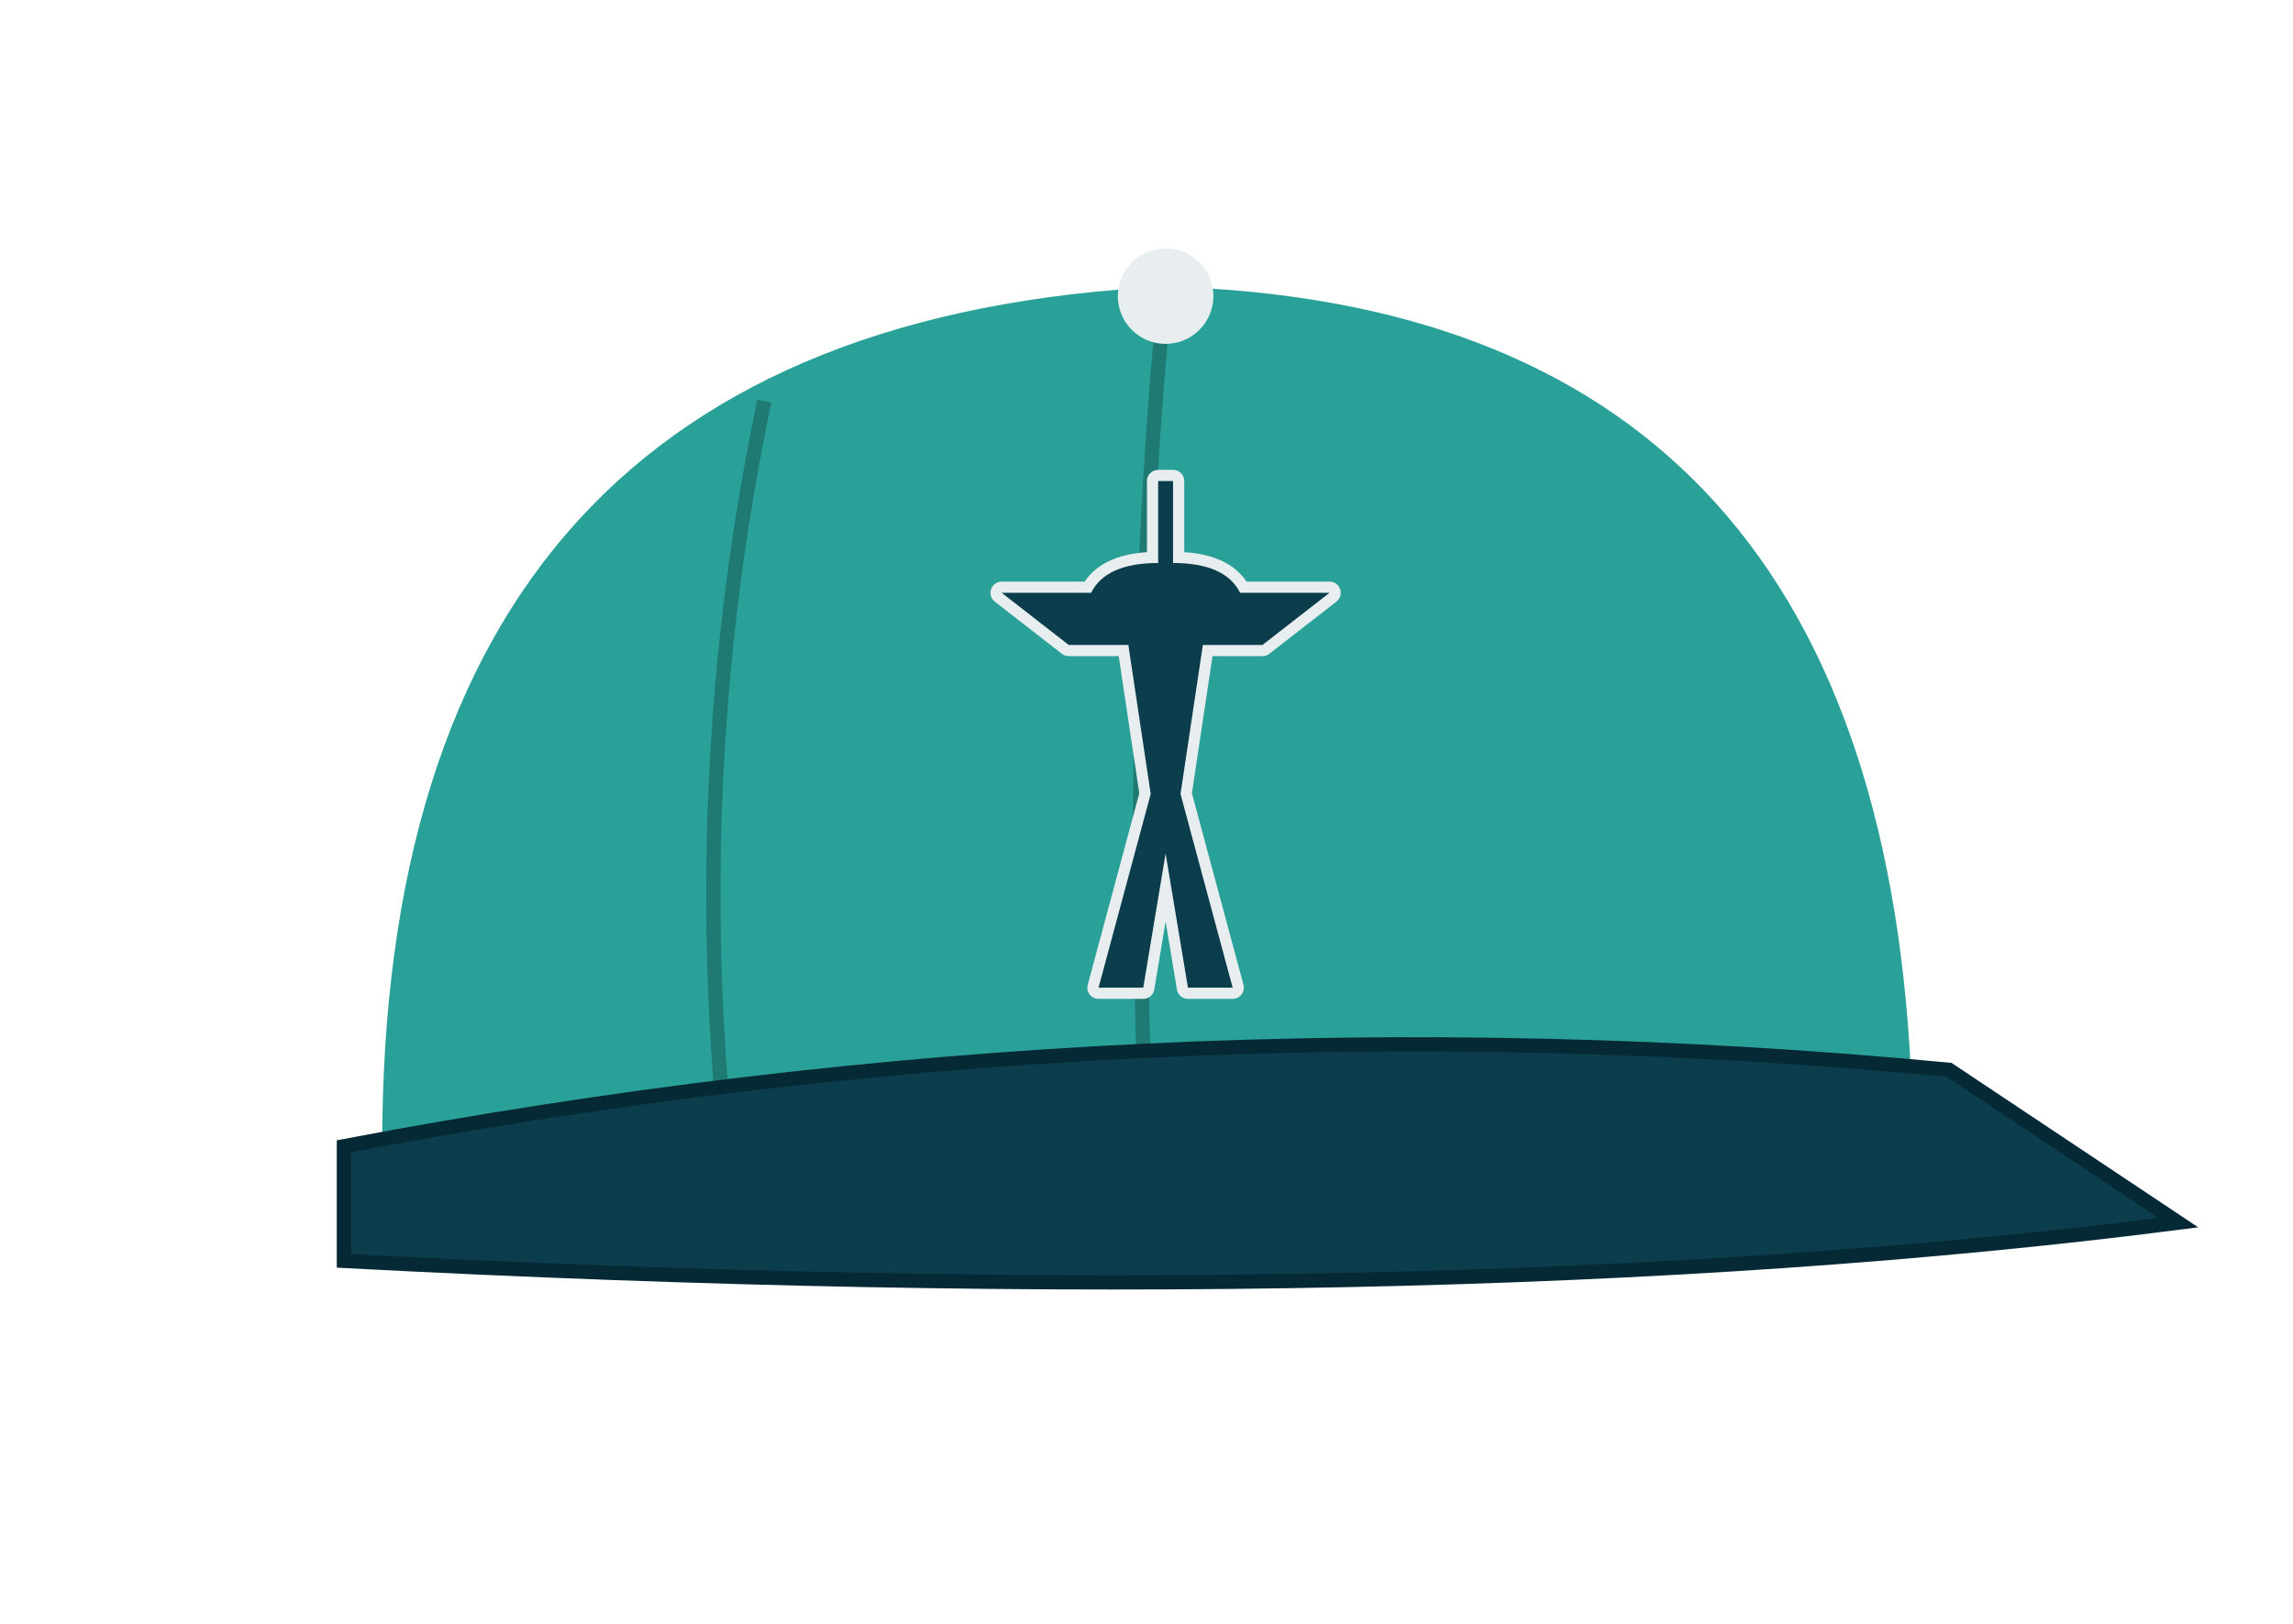
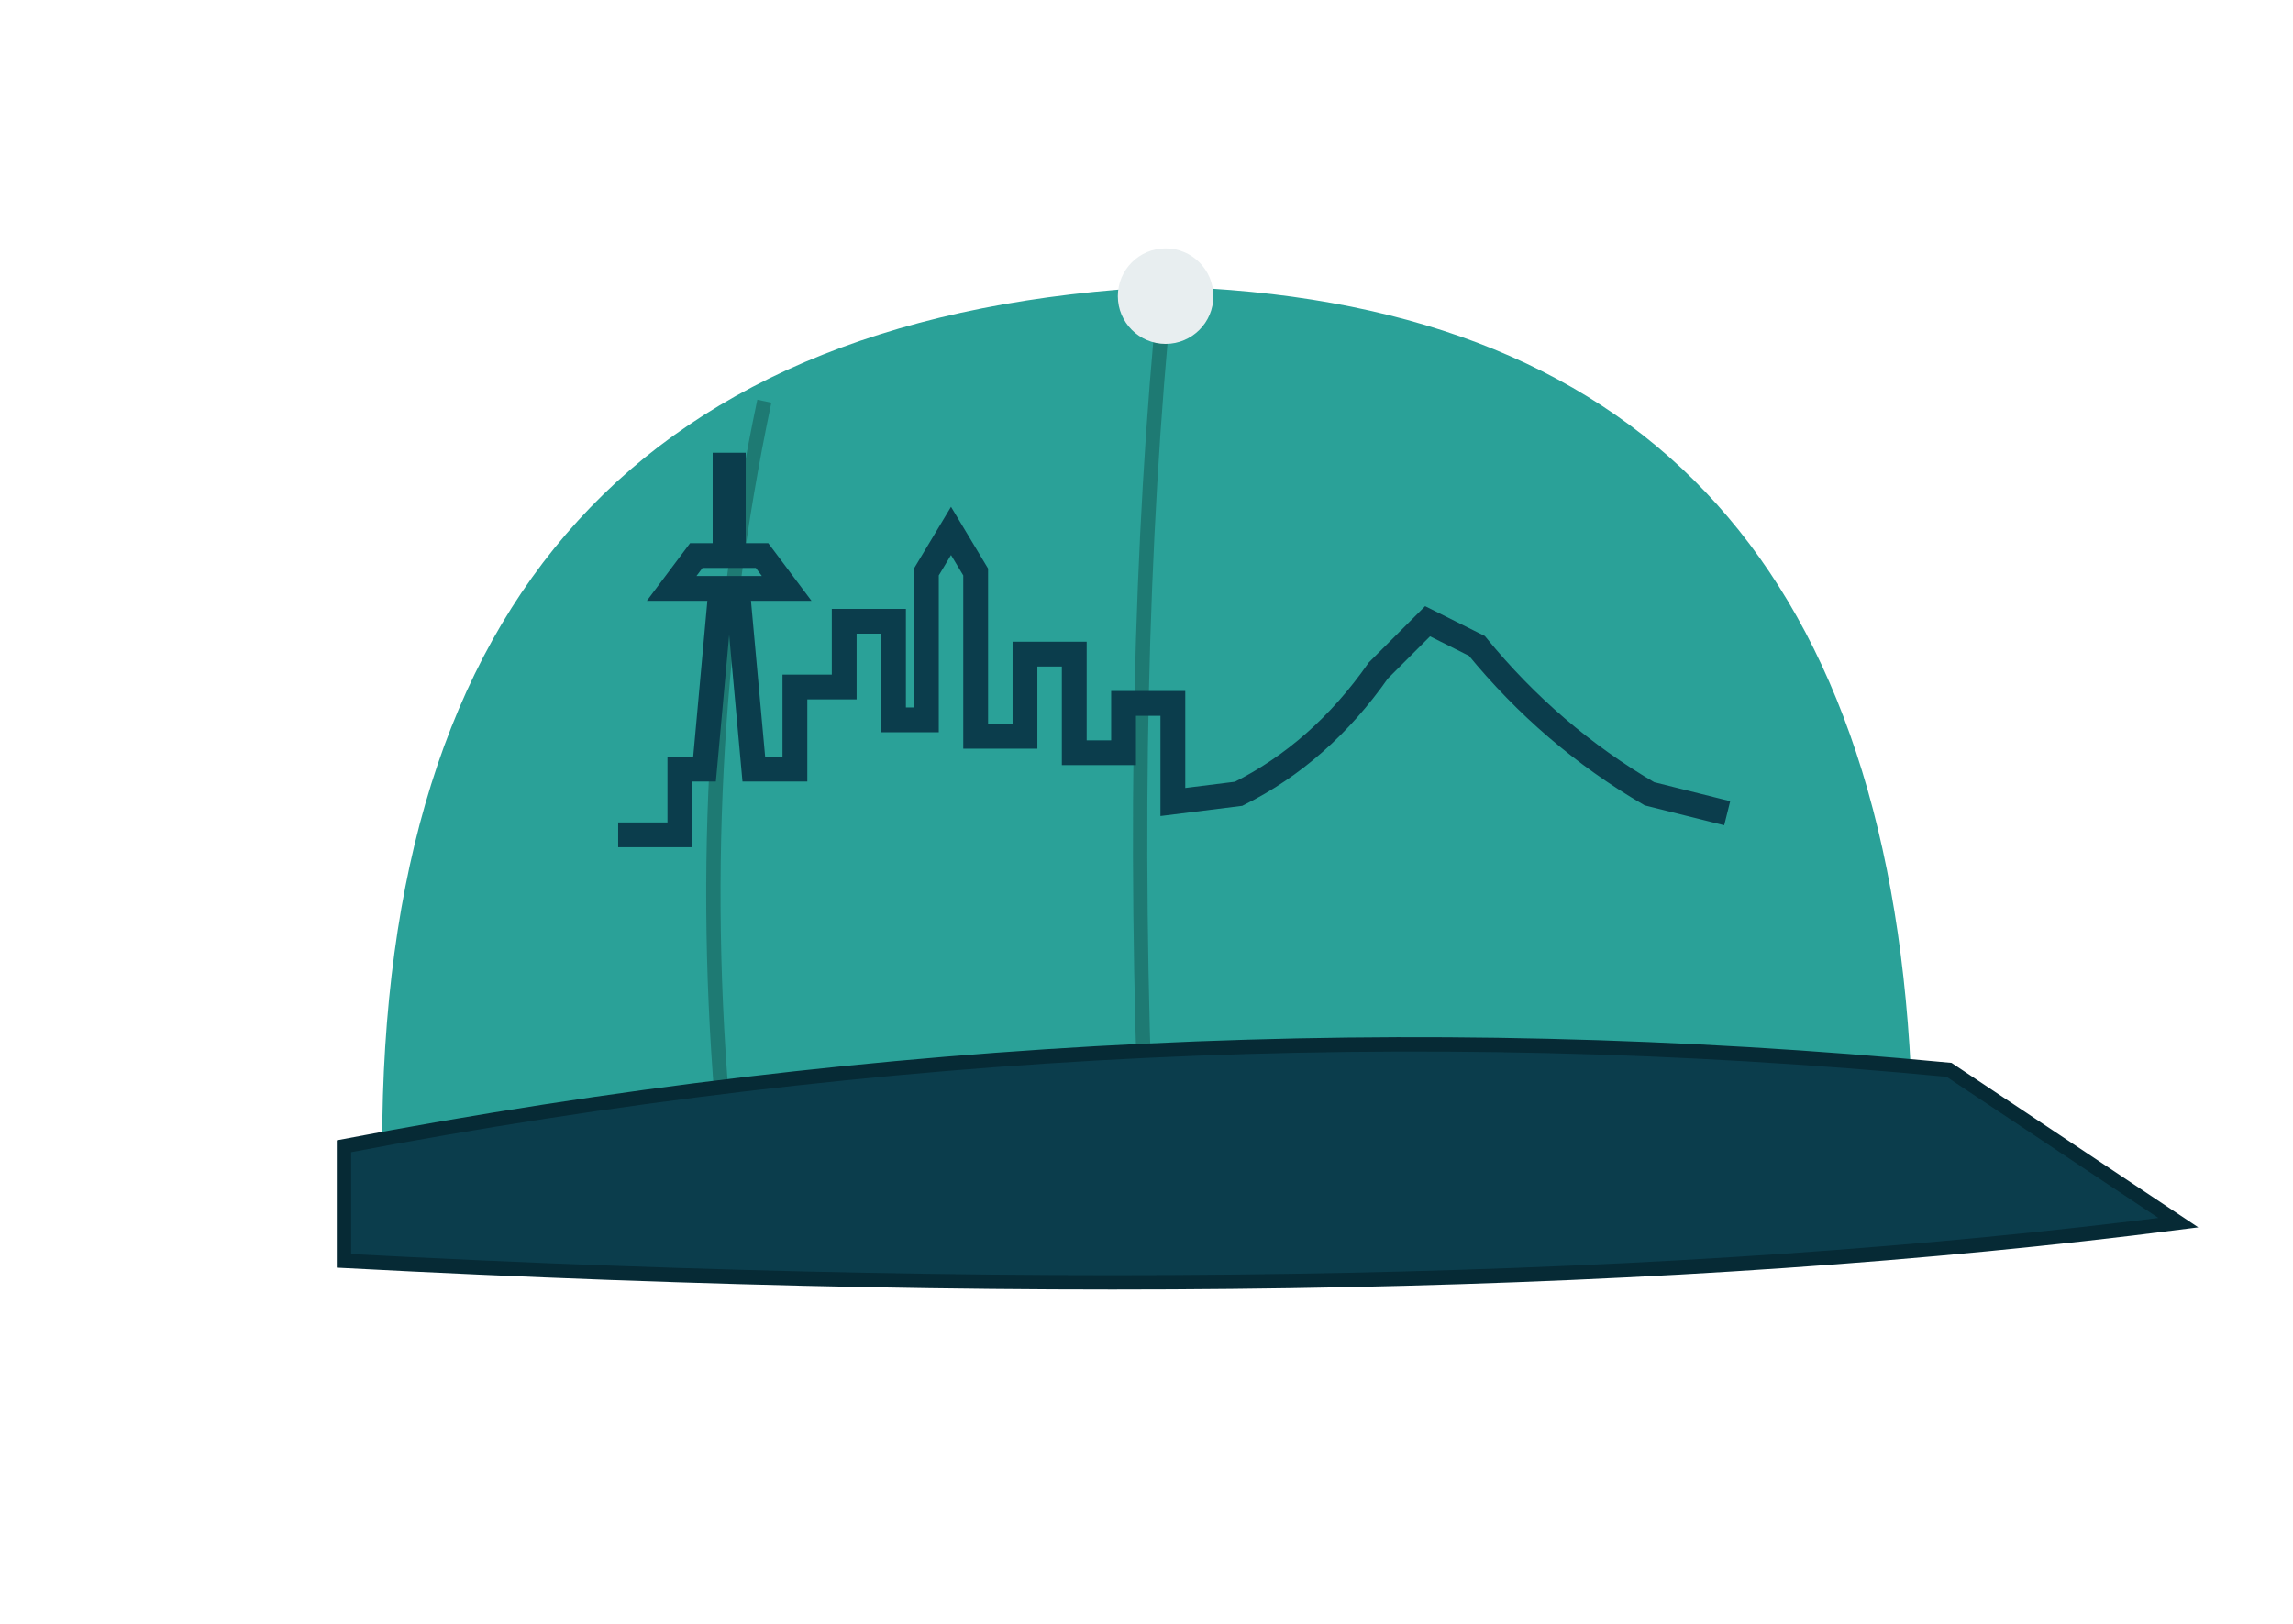
<svg xmlns="http://www.w3.org/2000/svg" viewBox="0 0 240 170" width="240" height="170" role="img" aria-label="Seattle cap alternate">
  <path d="M40 120 Q40 34 122 30 Q196 32 200 112 Z" fill="#2AA198" />
  <path d="M122 30 Q118 70 120 120" fill="none" stroke="#1E7A73" stroke-width="1.5" />
  <path d="M80 42 Q72 80 76 120" fill="none" stroke="#1E7A73" stroke-width="1.5" />
  <circle cx="122" cy="31" r="5" fill="#E8EEF0" />
  <path d="M36 120 Q120 104 204 112 L228 128 Q150 138 36 132 Z" fill="#0B3D4C" stroke="#062A35" stroke-width="1.5" />
-   <path transform="translate(122 80) scale(0.78)" d="M-1 -38 H1 V-27 Q8 -27 10 -23 H22 L13 -16 H5 L2 4 L9 30 H3 L0 12 L-3 30 H-9 L-2 4 L-5 -16 H-13 L-22 -23 H-10 Q-8 -27 -1 -27 Z" fill="#0B3D4C" stroke="#E8EEF0" stroke-width="3" stroke-linejoin="round" paint-order="stroke" />
+   <path transform="translate(66 96) scale(0.86)" d="M0 -10 H6 V-18 H9 L11 -40 H5 L8 -44 H11.5 V-55 H12.5 V-44 H16 L19 -40 H13 L15 -18 H20 V-28 H26 V-36 H32 V-24 H36 V-42 L39 -47 L42 -42 V-22 H48 V-32 H54 V-20 H60 V-26 H66 V-14 L74 -15 Q84 -20 91 -30 L97 -36 L103 -33 Q112 -22 124 -15 L132 -13" fill="none" stroke="#0B3D4C" stroke-width="3.02" stroke-linejoin="miter" stroke-linecap="square" />
</svg>
